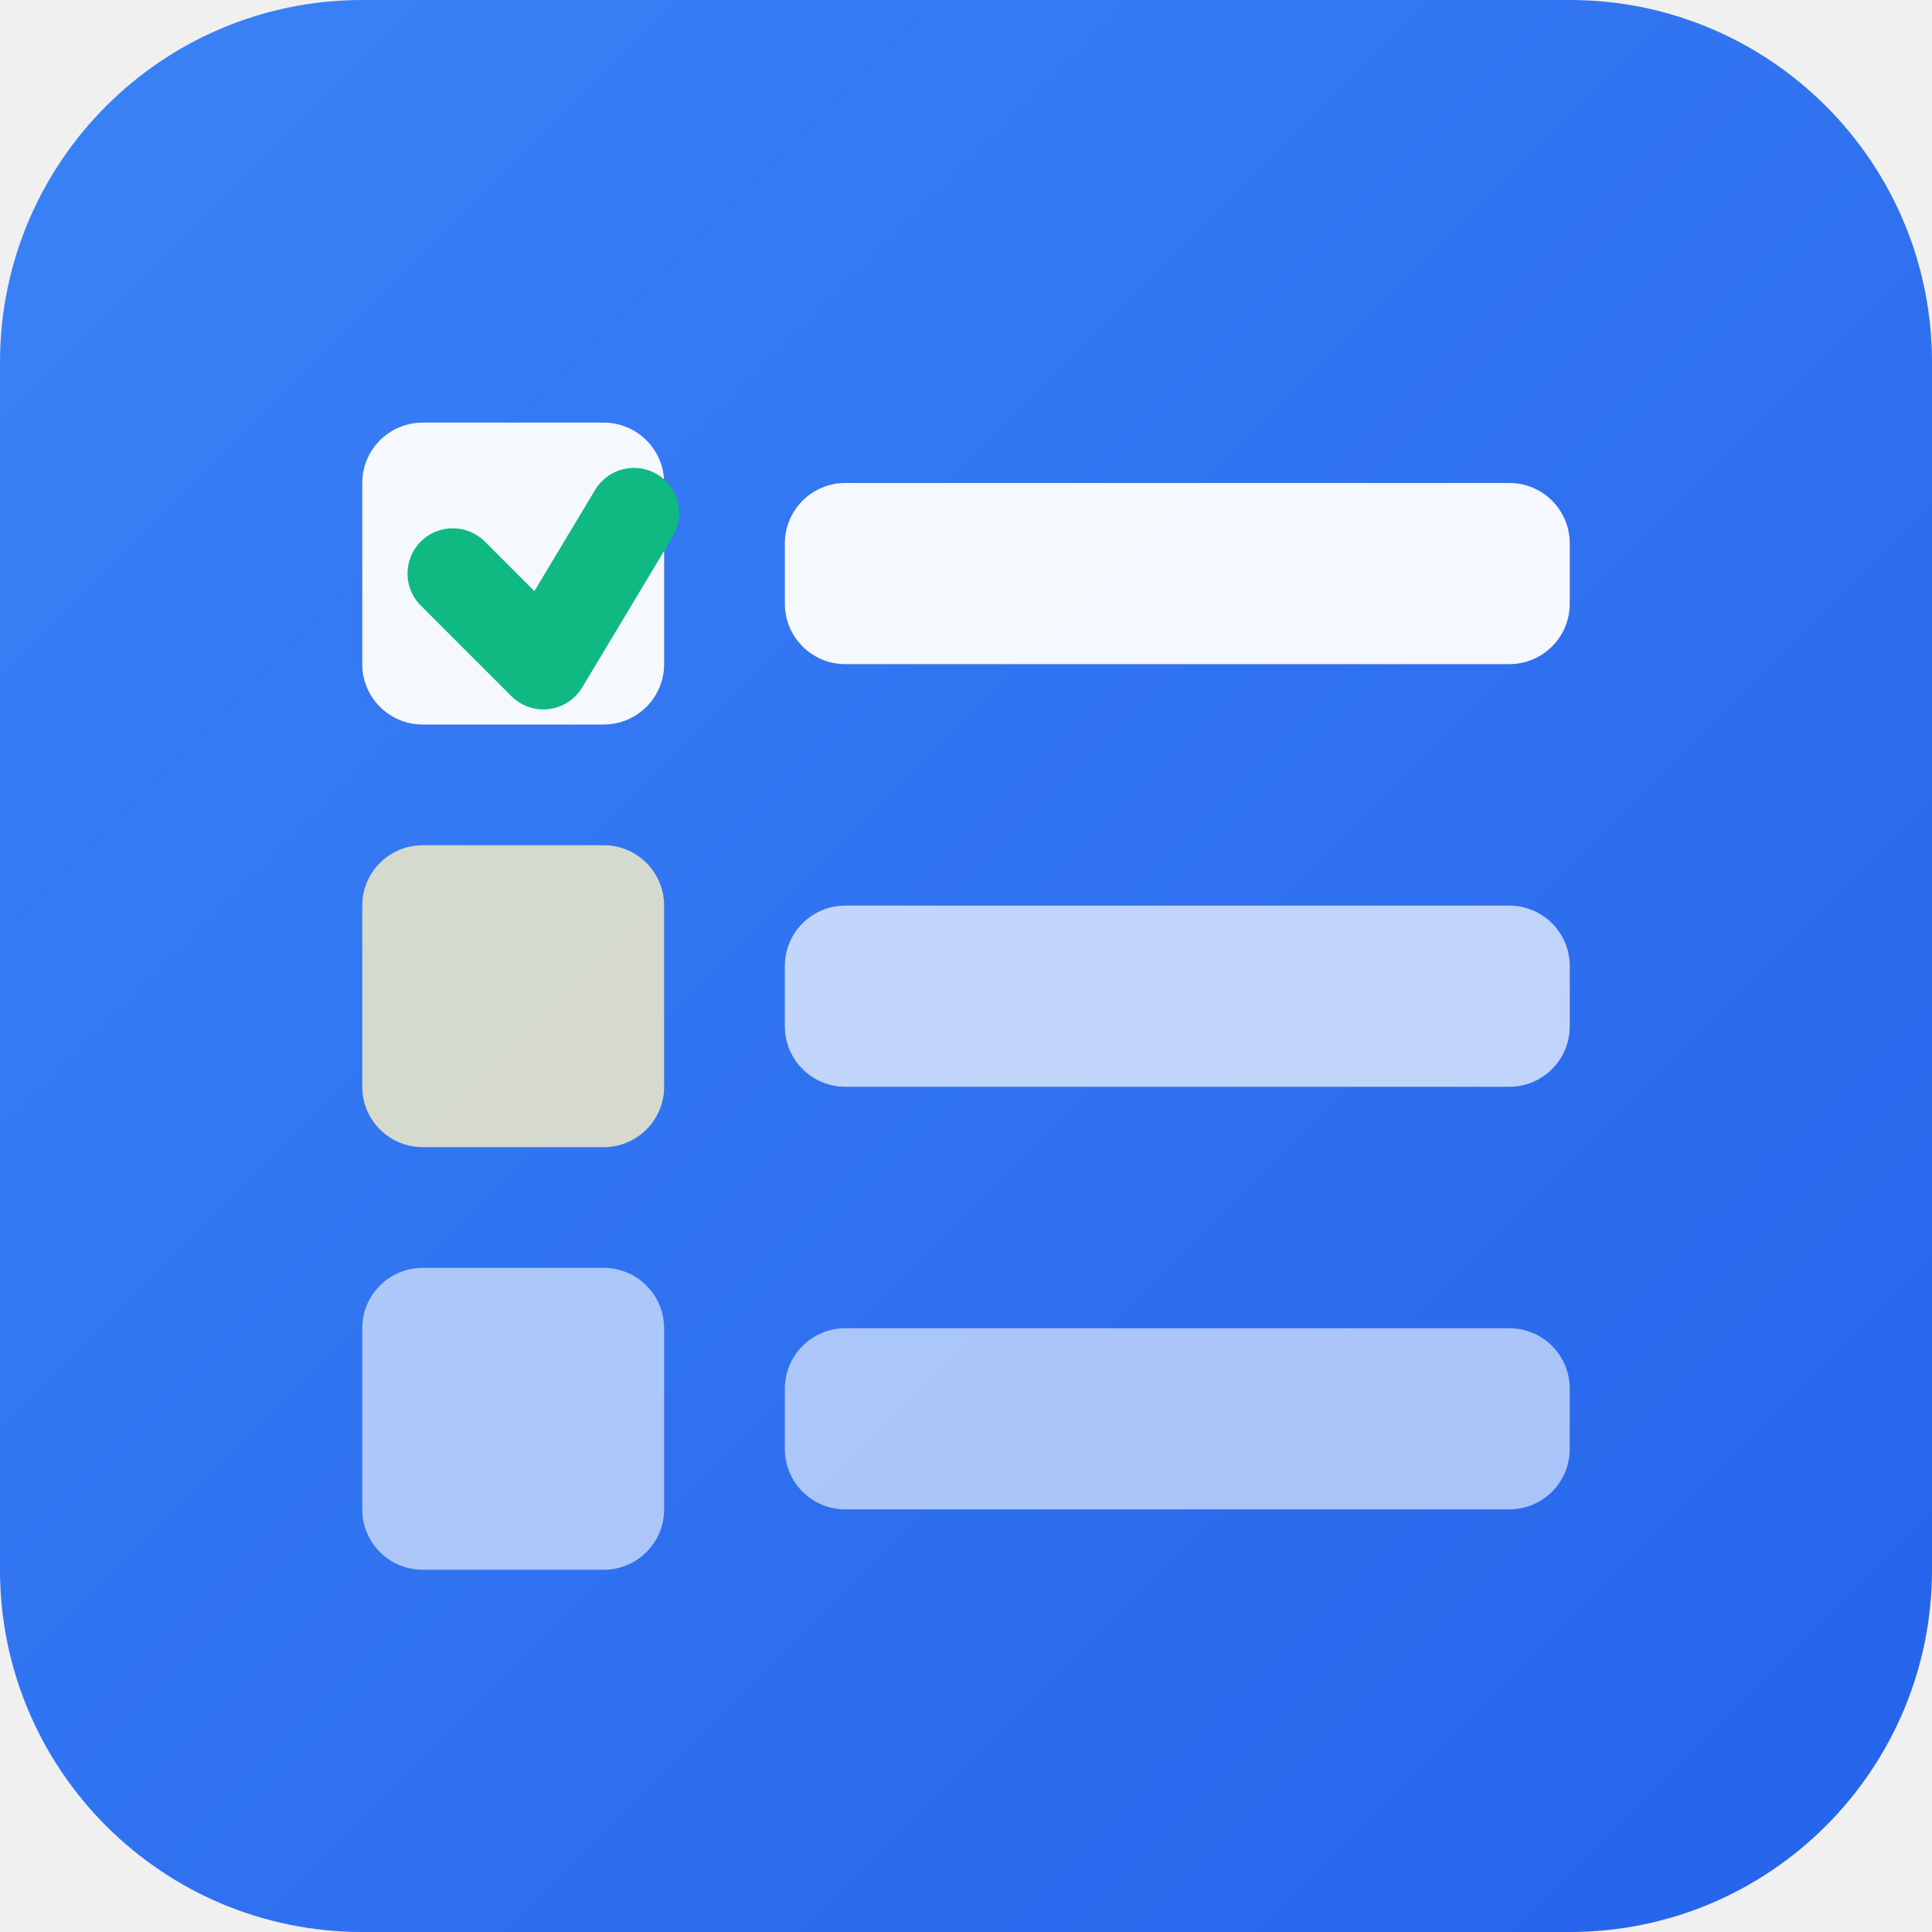
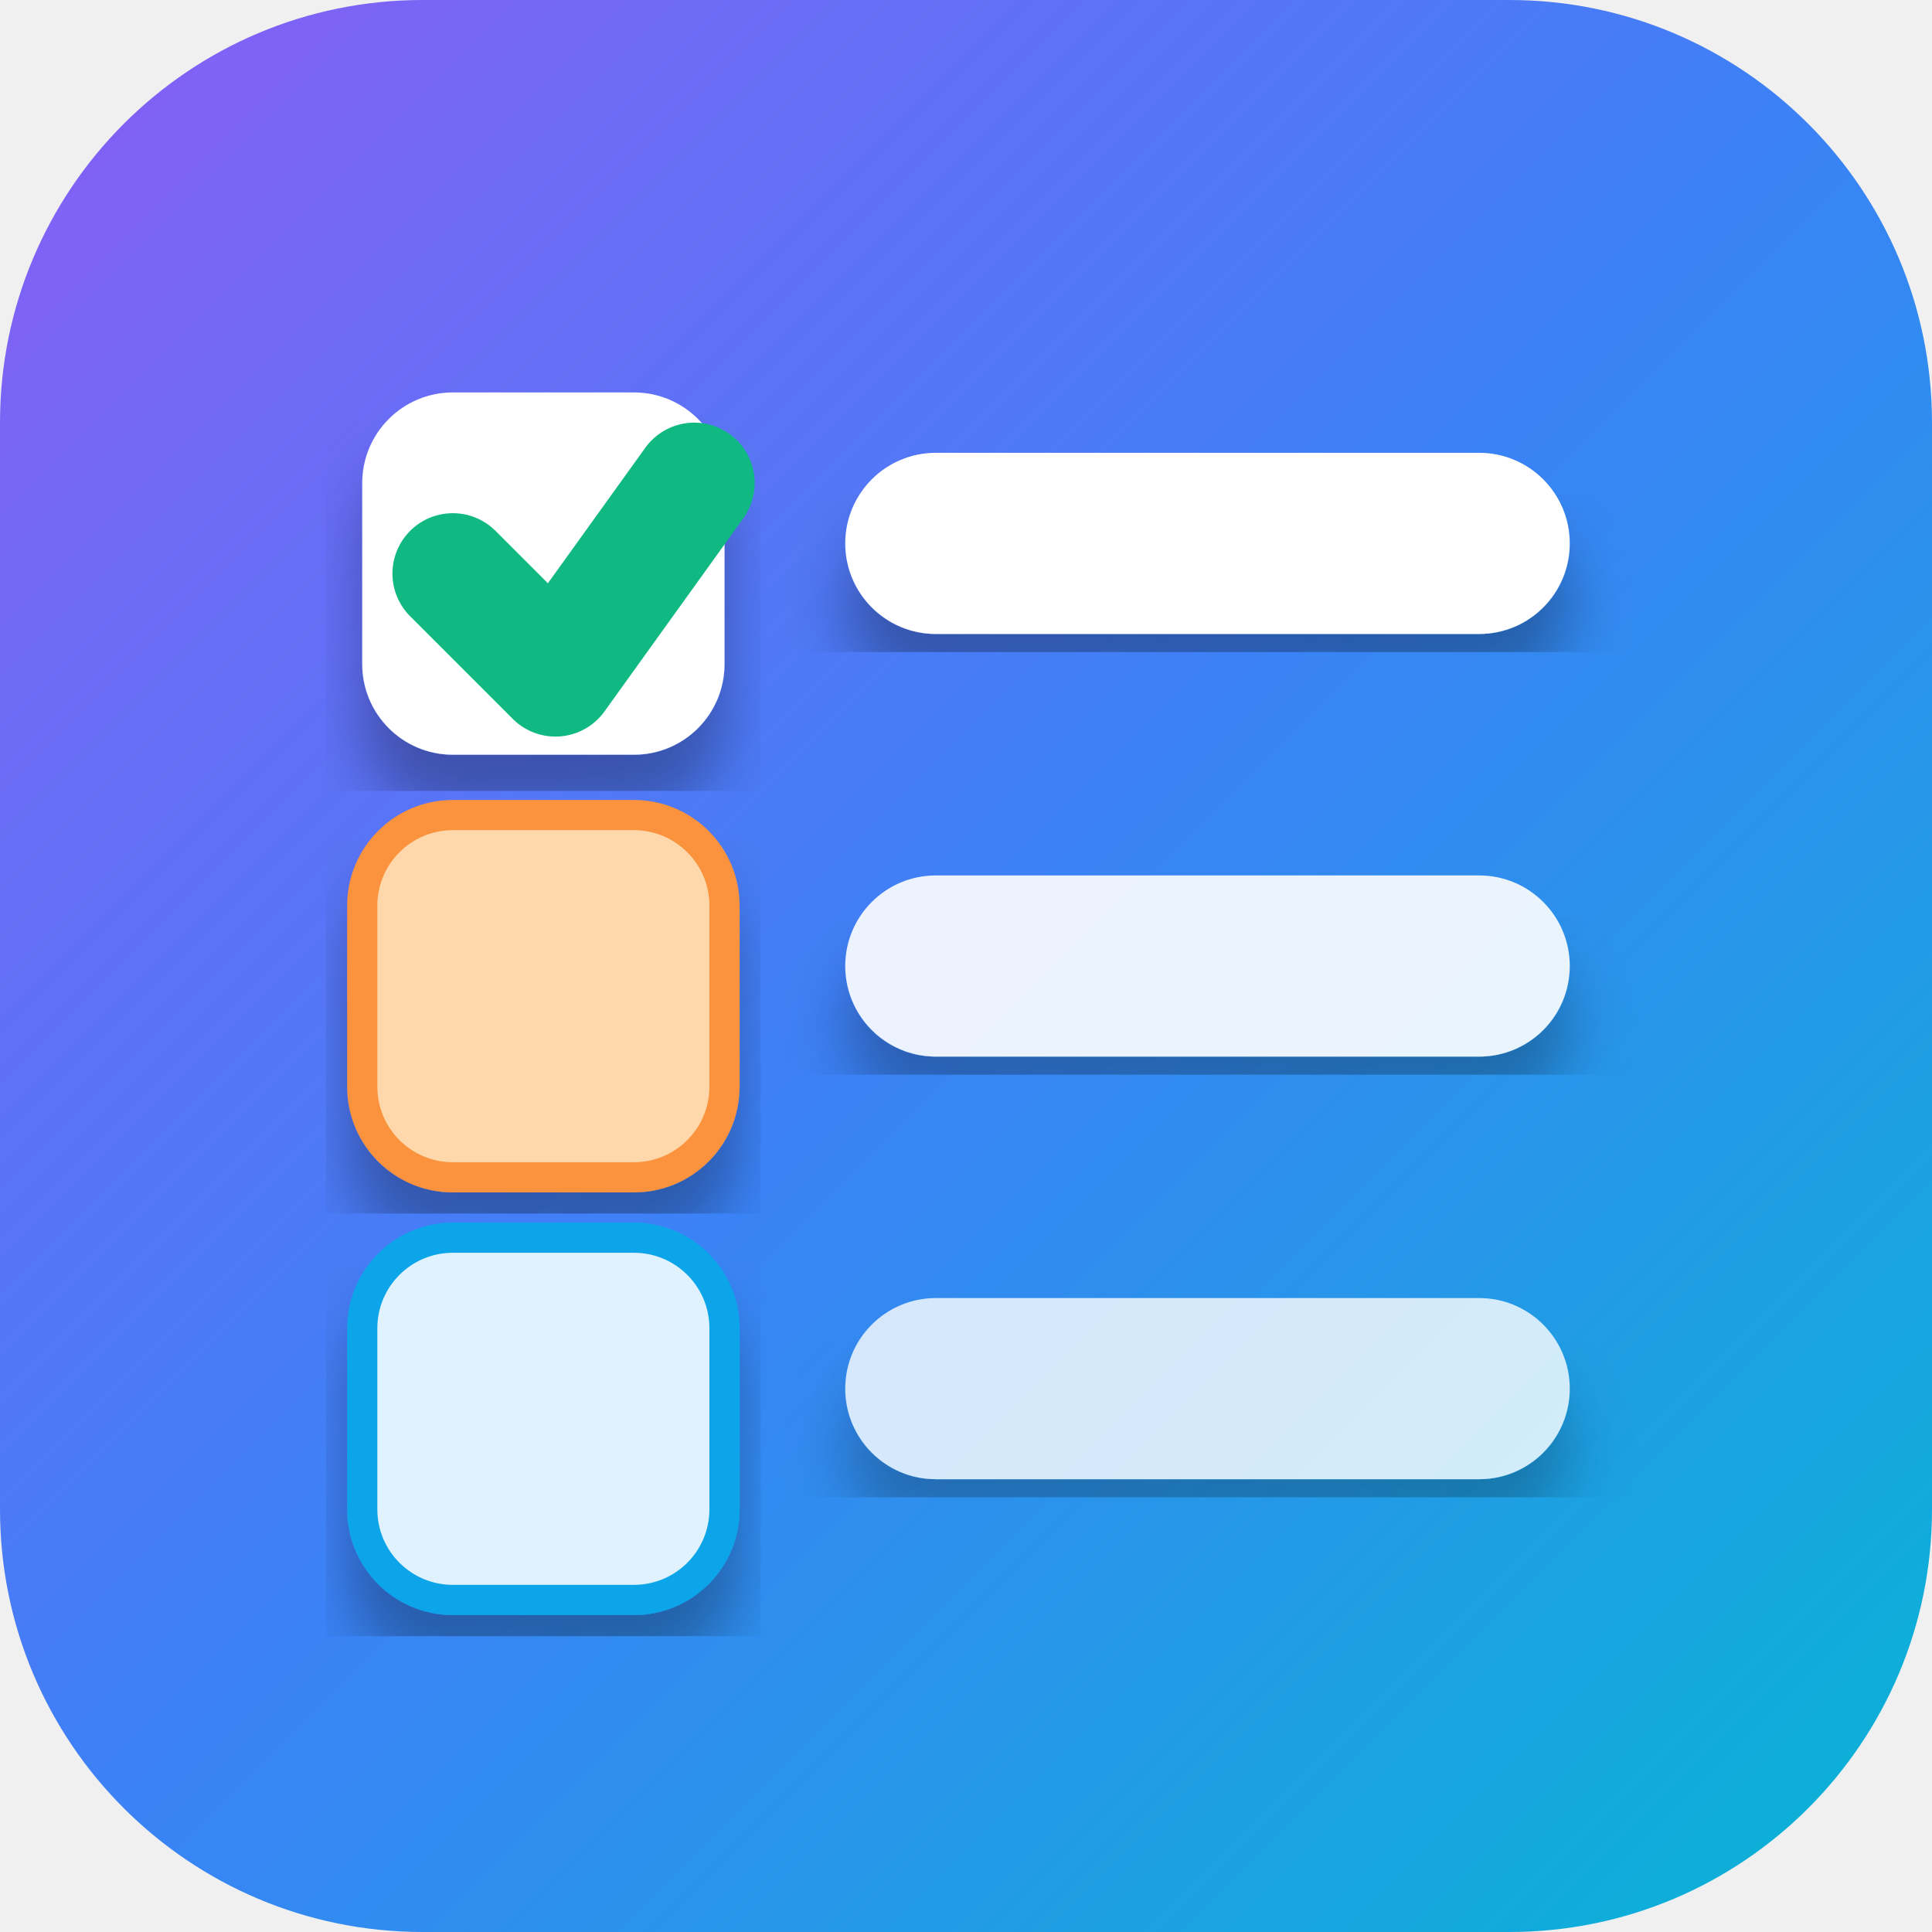
<svg xmlns="http://www.w3.org/2000/svg" viewBox="0 0 32 32">
  <defs>
    <linearGradient id="bgGradient" x1="0%" y1="0%" x2="100%" y2="100%">
-       <stop offset="0%" style="stop-color:#3b82f6;stop-opacity:1" />
-       <stop offset="100%" style="stop-color:#2563eb;stop-opacity:1" />
+       <stop offset="0%" style="stop-color:#8b5cf6;stop-opacity:1" />
+       <stop offset="50%" style="stop-color:#3b82f6;stop-opacity:1" />
+       <stop offset="100%" style="stop-color:#06b6d4;stop-opacity:1" />
    </linearGradient>
+     <filter id="shadow">
+       <feDropShadow dx="0" dy="1" stdDeviation="0.5" flood-opacity="0.3" />
+     </filter>
  </defs>
-   <rect width="32" height="32" rx="6" fill="url(#bgGradient)" />
-   <rect x="6" y="7" width="5" height="5" rx="1" fill="#fff" opacity="0.95" />
-   <path d="M 7.5 9.5 L 9 11 L 10.5 8.5" stroke="#10b981" stroke-width="1.5" fill="none" stroke-linecap="round" stroke-linejoin="round" />
-   <rect x="13" y="8" width="13" height="3" rx="1" fill="#fff" opacity="0.95" />
-   <rect x="6" y="14" width="5" height="5" rx="1" fill="#fef3c7" opacity="0.8" />
-   <rect x="13" y="15" width="13" height="3" rx="1" fill="#fff" opacity="0.7" />
-   <rect x="6" y="21" width="5" height="5" rx="1" fill="#fff" opacity="0.6" />
-   <rect x="13" y="22" width="13" height="3" rx="1" fill="#fff" opacity="0.6" />
+   <rect width="32" height="32" rx="7" fill="url(#bgGradient)" />
+   <rect x="6" y="6.5" width="6" height="6" rx="1.5" fill="#ffffff" filter="url(#shadow)" />
+   <path d="M 7.5 9.5 L 9.2 11.2 L 11.5 8" stroke="#10b981" stroke-width="2" fill="none" stroke-linecap="round" stroke-linejoin="round" />
+   <rect x="14" y="7.5" width="12" height="3" rx="1.5" fill="#ffffff" filter="url(#shadow)" />
+   <rect x="6" y="13.5" width="6" height="6" rx="1.5" fill="#fed7aa" stroke="#fb923c" stroke-width="0.5" filter="url(#shadow)" />
+   <rect x="14" y="14.5" width="12" height="3" rx="1.5" fill="#ffffff" opacity="0.9" filter="url(#shadow)" />
+   <rect x="6" y="20.5" width="6" height="6" rx="1.5" fill="#e0f2fe" stroke="#0ea5e9" stroke-width="0.5" filter="url(#shadow)" />
+   <rect x="14" y="21.5" width="12" height="3" rx="1.5" fill="#ffffff" opacity="0.8" filter="url(#shadow)" />
</svg>
